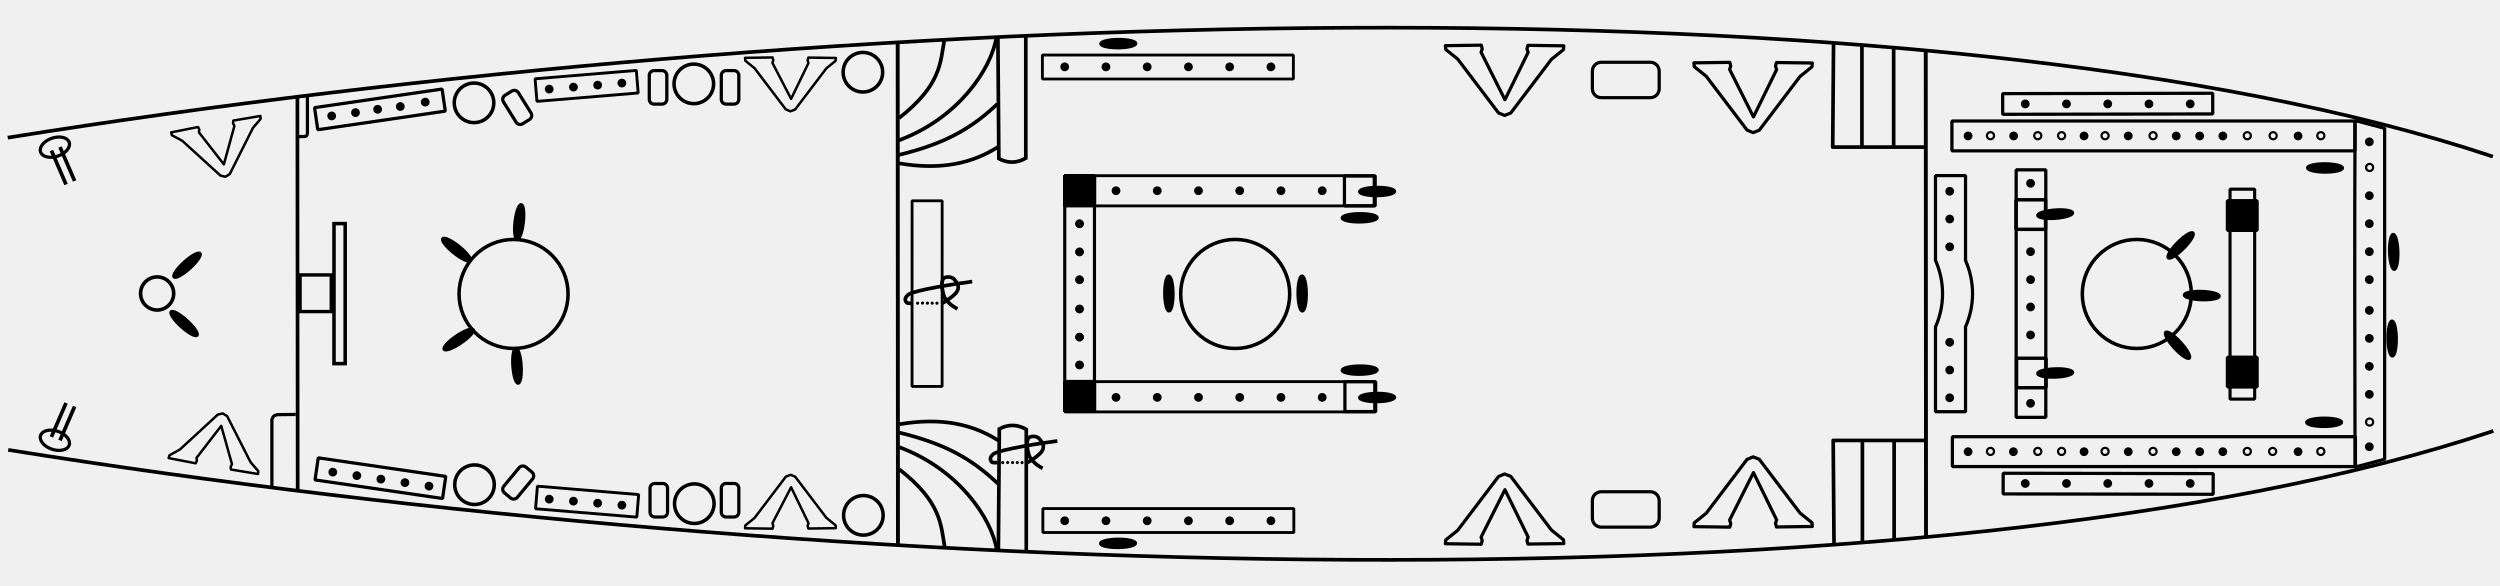
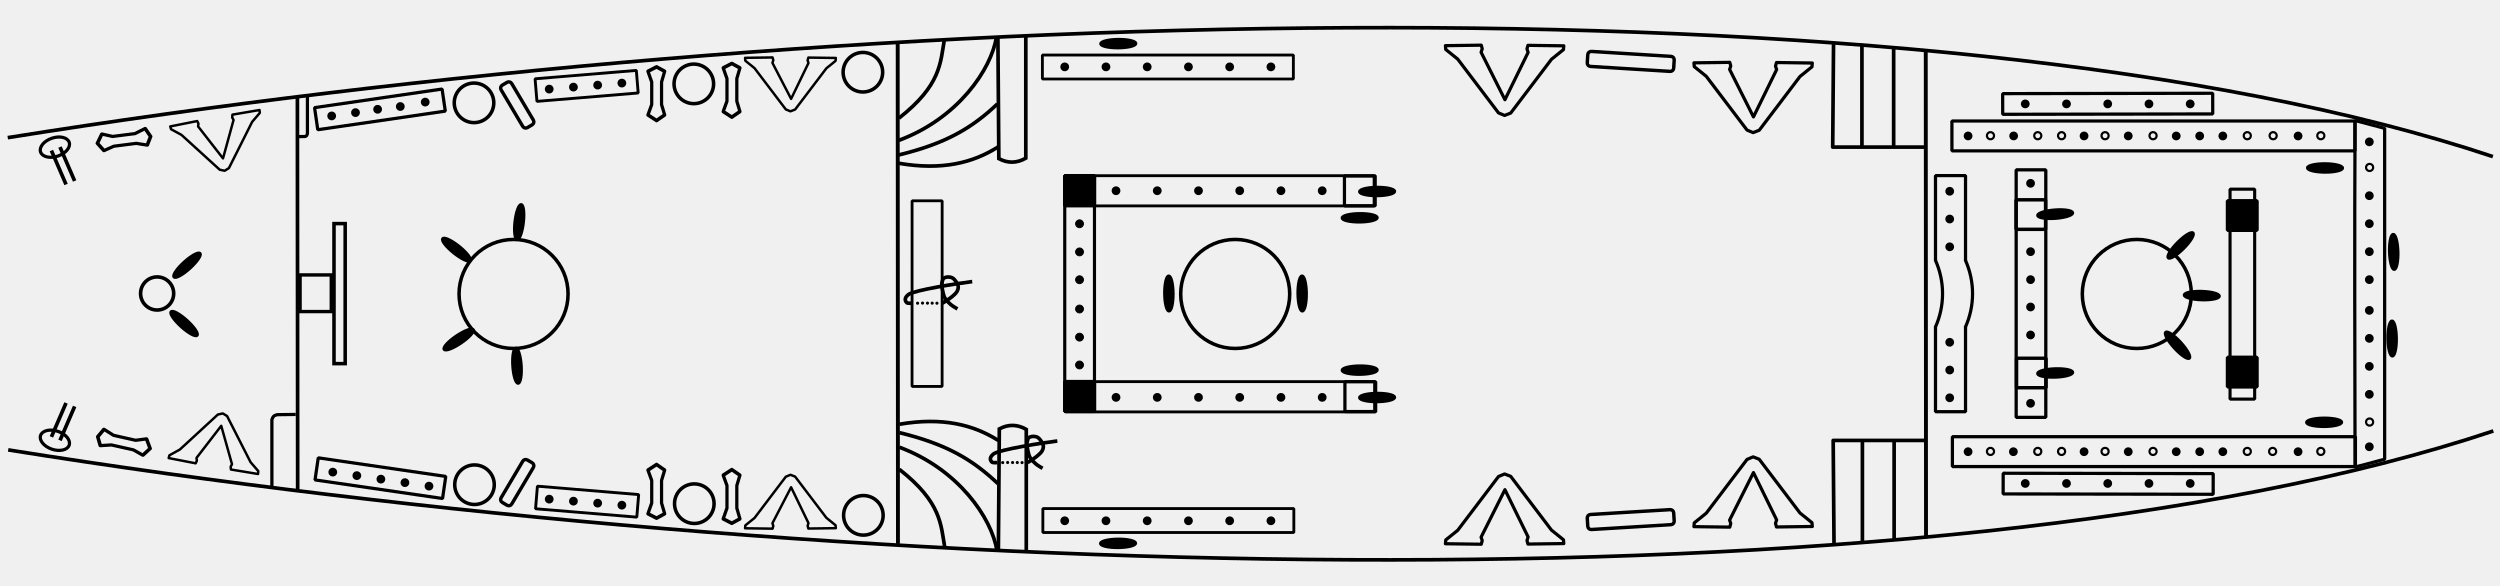
<svg xmlns="http://www.w3.org/2000/svg" xmlns:ns2="https://github.com/jolaf/rigging" xmlns:xlink="http://www.w3.org/1999/xlink" viewBox="-2 -7 679 159" version="1.1" id="svg993" width="724.267" height="169.6">
  <defs id="defs4">
    <ellipse cx="3.207" cy="-579.798" rx="1.126" ry="4.735" id="the_ellipse" style="fill:#000000;fill-rule:evenodd;stroke:#000000;stroke-width:0.88;stroke-linecap:round;stroke-linejoin:round" transform="rotate(89.50973)" />
    <circle style="fill:none;fill-rule:evenodd;stroke:#000000;stroke-width:0.962;stroke-miterlimit:0" id="circle4449" cx="160.871" cy="398.091" r="5.371" />
    <rect id="deckMask" width="220.711" height="146.642" x="277.269" y="-0.809" />
    <circle style="fill:#000000;fill-rule:evenodd;stroke:#000000;stroke-width:0.882;stroke-miterlimit:0" id="nagel" cx="567.539" cy="28.152" transform="rotate(-8.297298)" r="0.759" />
    <circle r="0.974" cy="44.504" cx="602.827" id="nagel-hole" style="fill:none;fill-rule:evenodd;stroke:#000000;stroke-width:0.601;stroke-miterlimit:0" transform="rotate(-8.297298)" />
    <rect rx="2.4" y="138.702" x="650.73" height="9.613" width="18.143" id="rect_big" style="fill:#ffffff;fill-opacity:0.001;fill-rule:evenodd;stroke:#000000;stroke-width:0.88;stroke-linecap:round;stroke-linejoin:round" />
    <rect rx="1.3" y="135.08" x="624.196" height="9.104" width="4.761" id="rect_small" style="fill:#ffffff;fill-opacity:0.001;fill-rule:evenodd;stroke:#000000;stroke-width:0.88;stroke-miterlimit:0.3" />
    <path style="fill:#ffffff;fill-opacity:0.001;fill-rule:evenodd;stroke:#000000;stroke-width:0.88;stroke-linecap:round;stroke-linejoin:round" d="m 654.548,145.163 -11.071,-14.598 -3.259,-2.634 -0.089,-1.027 9.732,-0.134 0.268,0.982 -0.312,0.938 6.476,12.89 6.297,-12.845 -0.312,-0.938 0.268,-0.982 9.732,0.134 -0.089,1.027 -3.259,2.634 -11.071,14.598 -1.655,0.647 z" id="the_V_big" />
    <path id="the_V_small" d="m 658.953,141.072 -8.49,-11.195 -2.499,-2.02 -0.069,-0.787 7.463,-0.103 0.205,0.753 -0.24,0.719 5.073,9.774 4.723,-9.74 -0.24,-0.719 0.205,-0.753 7.463,0.103 -0.069,0.787 -2.499,2.02 -8.49,11.195 -1.269,0.496 z" style="fill:#ffffff;fill-opacity:0.001;fill-rule:evenodd;stroke:#000000;stroke-width:0.675;stroke-linecap:round;stroke-linejoin:round" />
    <g transform="matrix(-1,0,0,1,657.0613,84.96837)" id="strange_on_hut">
      <ellipse style="fill:#ffffff;fill-opacity:0.001;fill-rule:evenodd;stroke:#000000;stroke-width:0.88;stroke-miterlimit:0.3" id="path4323" cx="-74.057" cy="420.366" rx="4.104" ry="2.557" transform="rotate(-18.74917,-1131.871,-71.94031)" />
      <path transform="translate(-36.93956,-367.6302)" id="path4328" d="m 61.959,411.73 3.977,9.218" style="stroke:#000000;stroke-width:1px" />
      <path transform="translate(-36.93956,-367.6302)" style="stroke:#000000;stroke-width:1px" d="m 59.623,412.677 3.977,9.218" id="path4325" />
    </g>
    <g transform="translate(380.0305,-105.3119)" id="the_knot">
      <circle style="fill:#000000;fill-rule:evenodd;stroke:#000000;stroke-width:0;stroke-miterlimit:0" id="path4253" cx="283.884" cy="461.044" r="0.426" />
      <circle r="0.426" cy="461.013" cx="285.226" id="circle4255" style="fill:#000000;fill-rule:evenodd;stroke:#000000;stroke-width:0;stroke-miterlimit:0" />
      <circle style="fill:#000000;fill-rule:evenodd;stroke:#000000;stroke-width:0;stroke-miterlimit:0" id="circle4257" cx="286.568" cy="461.028" r="0.426" />
      <circle r="0.426" cy="461.028" cx="287.846" id="circle4259" style="fill:#000000;fill-rule:evenodd;stroke:#000000;stroke-width:0;stroke-miterlimit:0" />
      <circle style="fill:#000000;fill-rule:evenodd;stroke:#000000;stroke-width:0;stroke-miterlimit:0" id="circle4261" cx="289.14" cy="461.044" r="0.426" />
      <path style="fill:none;fill-rule:evenodd;stroke:#000000;stroke-width:1px" d="m 298.721,455.173 c -3.993,0.489 -15.46,2.284 -17.267,3.472 -0.874,0.684 -1.281,1.456 -0.505,2.273 0.295,0.218 1.515,0.126 1.515,0.126" id="path4249" />
      <path id="path4251" d="m 290.64,461.044 c 0,0 1.792,-1.092 2.589,-1.768 0.499,-0.424 1.088,-0.913 1.357,-1.421 0.27,-0.508 0.393,-0.888 0.316,-1.452 -0.077,-0.564 -0.8,-1.72 -1.438,-2.147 -0.638,-0.427 -1.581,-0.414 -2.192,-0.158 -0.612,0.256 -0.566,0.713 -0.758,1.357 -0.191,0.644 0.115,1.993 0.284,2.715 0.169,0.722 0.251,1.043 0.6,1.61 0.349,0.567 0.988,1.204 1.547,1.673 0.559,0.469 1.768,1.136 1.768,1.136" style="fill:none;fill-rule:evenodd;stroke:#000000;stroke-width:1px" />
    </g>
    <symbol id="mastMask">
      <path d="m 425.113,59.525 c 26.5,26.5 26.5,26.5 26.5,26.5 z" id="path89" />
      <path d="m 451.613,59.525 c -26.5,26.5 -26.5,26.5 -26.5,26.5 z" id="path91" />
    </symbol>
+     <g id="duck" transform="matrix(0.8823634,0,0,1.004638,-152.5943,-25.94742)" style="stroke:#000000;stroke-width:0.996;stroke-linecap:butt;stroke-linejoin:round;stroke-miterlimit:1.4;stroke-dasharray:none;stroke-opacity:1;paint-order:markers fill stroke">
+       <g id="g4797" style="stroke:#000000;stroke-width:0.996;stroke-linecap:butt;stroke-linejoin:round;stroke-miterlimit:1.4;stroke-dasharray:none;stroke-opacity:1;paint-order:markers fill stroke">
+         <path id="path4793" d="m 215.31,40.277 -0.959,-2.798 v -6.102 l 0.959,-2.893 -2.499,-1.196 -2.652,1.196 1.162,2.893 v 6.102 l -1.161,2.798 2.652,1.514 z" style="fill:none;fill-rule:evenodd;stroke:#000000;stroke-width:0.996;stroke-linecap:butt;stroke-linejoin:round;stroke-miterlimit:1.4;stroke-dasharray:none;stroke-opacity:1;paint-order:markers fill stroke" />
+       </g>
+     </g>
+     <rect style="opacity:1;fill:none;fill-opacity:1;fill-rule:evenodd;stroke:#000000;stroke-width:0.938;stroke-linecap:butt;stroke-linejoin:round;stroke-miterlimit:1.4;stroke-dasharray:none;stroke-opacity:1;paint-order:markers fill stroke" id="duck-rect" width="3.349" height="13.396" x="396.501" y="72.319" ry="0.924" />
+     <rect style="opacity:1;fill:none;fill-opacity:1;fill-rule:evenodd;stroke:#000000;stroke-width:0.938;stroke-linecap:butt;stroke-linejoin:round;stroke-miterlimit:1.4;stroke-dasharray:none;stroke-opacity:1;paint-order:markers fill stroke" id="duck-rect-big" width="23.517" height="4.083" x="529.238" y="-2.573" transform="scale(1,-1)" ry="0.924" />
  </defs>
  <g id="layer1">
    <path id="path4304" d="m 78.845,125.846 -0.072,-106.605" style="fill:none;fill-rule:evenodd;stroke:#000000;stroke-width:1px" />
    <path style="fill:none;fill-rule:evenodd;stroke:#000000;stroke-width:1.056px" d="M 241.884,140.713 241.814,4.288" id="path4288" />
    <path style="fill:none;fill-rule:evenodd;stroke:#000000;stroke-width:0.88;stroke-miterlimit:0" d="m 645.67,27.857 -8.036,-2.125 c -0.162,31.116 -0.062,65.644 0,94.118 l 8.036,-2.125 c 0,-29.956 0,-59.912 0,-89.868 z" id="path4294" />
    <path style="fill:none;fill-rule:evenodd;stroke:#000000;stroke-width:0.88" d="m 81.496,18.931 v 10.38 c -0.175,0.713 -0.438,0.672 -0.685,0.766 l -2.226,0.035" id="path4306" />
    <ellipse style="fill:none;stroke:#000000;stroke-width:0.98;stroke-miterlimit:0.3" id="path4314" cx="40.678" cy="72.707" rx="4.495" ry="4.495" />
    <rect style="fill:none;fill-rule:evenodd;stroke:#000000;stroke-width:0.921" id="rect4317" width="8.482" height="9.949" x="79.496" y="67.672" />
    <rect style="fill:none;fill-rule:evenodd;stroke:#000000;stroke-width:0.961" id="rect4322" width="3.041" height="38.031" x="88.712" y="53.73" />
    <g id="g4332" transform="translate(-36.91926,-367.6302)">
      <path style="fill:none;fill-rule:evenodd;stroke:#000000;stroke-width:0.767;stroke-miterlimit:0" d="m 290.809,415.168 h -8.168 c -0.004,16.806 -0.007,33.613 -0.011,50.419 h 8.168 c 0.004,-16.806 0.007,-33.613 0.011,-50.419 z" id="path4247" />
    </g>
    <path id="path4336" d="m 295.259,104.764 h -8.075 c 0,-21.34 0,-42.68 0,-64.019 h 8.075 c 0,21.34 0,42.68 0,64.019 z" style="fill:none;fill-rule:evenodd;stroke:#000000;stroke-width:0.86;stroke-miterlimit:0" />
    <g id="g4318" transform="translate(-19.5195,-367.6302)">
      <g id="g4299">
        <path style="fill:none;fill-rule:evenodd;stroke:#000000;stroke-width:0.882;stroke-miterlimit:0" d="m 543.2,431.437 v -23.112 h 8.158 v 23.15" id="path4201" />
        <path id="path4211" d="m 551.285,431.226 c 1.304,2.875 1.979,5.997 1.979,9.164 0,3.167 -0.675,6.288 -1.979,9.164" style="fill:none;fill-rule:evenodd;stroke:#000000;stroke-width:0.88;stroke-linejoin:round;stroke-miterlimit:0" />
      </g>
      <g transform="matrix(1,0,0,-1,-1.332961e-5,880.7794)" id="g4305">
        <path id="path4308" d="m 543.2,431.437 v -23.112 h 8.158 v 23.15" style="fill:none;fill-rule:evenodd;stroke:#000000;stroke-width:0.882;stroke-miterlimit:0" />
        <path id="path4312" d="m 543.138,431.226 c 1.304,2.875 1.979,5.997 1.979,9.164 0,3.167 -0.675,6.288 -1.979,9.164" style="fill:none;fill-rule:evenodd;stroke:#000000;stroke-width:0.88;stroke-linejoin:round;stroke-miterlimit:0" />
      </g>
    </g>
    <rect style="fill:none;fill-rule:evenodd;stroke:#000000;stroke-width:0.888;stroke-miterlimit:0" id="rect4326" width="8.047" height="67.236" x="545.591" y="39.122" />
    <circle style="fill:none;fill-rule:evenodd;stroke:#000000;stroke-width:0.962;stroke-miterlimit:0" id="path4330" cx="578.359" cy="72.838" r="14.805" />
    <rect style="fill:none;fill-rule:evenodd;stroke:#000000;stroke-width:0.845;stroke-miterlimit:0" id="rect4333" width="6.687" height="57.015" x="603.681" y="44.379" />
    <path id="path4412" d="m 71.845,125.611 v -18.614 c 0.389,-1.278 0.973,-1.205 1.523,-1.374 l 4.95,-0.062" style="fill:none;fill-rule:evenodd;stroke:#000000;stroke-width:0.88" />
    <circle r="14.805" cy="72.838" cx="333.481" id="circle327" style="fill:none;fill-rule:evenodd;stroke:#000000;stroke-width:0.962;stroke-miterlimit:0" />
    <circle style="fill:none;fill-rule:evenodd;stroke:#000000;stroke-width:0.962;stroke-miterlimit:0" id="circle329" cx="137.481" cy="72.838" r="14.805" />
    <g id="g4449">
      <g style="fill:none;stroke:#000000" transform="translate(-36.91926,-367.6302)" id="portDrawing">
        <path id="path4399" d="M 37.019,398.018 C 260,362.362 560,352.362 711.979,403.161" style="fill-rule:evenodd;stroke-width:1px" />
        <path id="path4286" d="m 305.95,370.636 0.253,33.082 c 2.441,1.306 4.882,1.261 7.324,-0.126 V 370.257" style="fill-rule:evenodd;stroke-width:1px" />
        <path id="path4296" d="m 279.055,392.733 c 11.483,-8.995 11.262,-15.064 12.374,-21.466" style="fill-rule:evenodd;stroke-width:1px" />
        <path id="path4298" d="m 279.055,398.746 c 16.006,-5.945 25.097,-19.221 26.517,-28.111" style="fill-rule:evenodd;stroke-width:1px" />
        <path id="path4300" d="m 279.055,402.708 c 12.562,-3.067 19.688,-7.145 26.769,-13.858" style="fill-rule:evenodd;stroke-width:1px" />
        <path id="path4302" d="m 279.055,404.981 c 11.722,2.006 20.149,-0.133 26.895,-4.419" style="fill-rule:evenodd;stroke-width:1px" />
        <rect y="393.496" x="565.06" height="8.108" width="109.463" id="rect4158" style="fill-rule:evenodd;stroke-width:0.88;stroke-miterlimit:0" />
        <rect transform="matrix(0.9999985,-0.00173311,0.00207909,0.9999978,0,0)" y="387.063" x="578.039" height="5.615" width="57.042" id="rect4272" style="fill-rule:evenodd;stroke-width:0.88;stroke-linecap:round;stroke-miterlimit:0" />
        <rect style="fill-rule:evenodd;stroke-width:0.777;stroke-miterlimit:0" id="rect4231" width="84.366" height="8.21" x="324.103" y="408.345" />
        <rect y="375.577" x="318.031" height="6.51" width="68.166" id="rect4238" style="fill-rule:evenodd;stroke-width:0.777;stroke-miterlimit:0" />
        <rect transform="rotate(-4.735125)" y="395.605" x="148.093" height="6.154" width="27.593" id="rect4267" style="fill-rule:evenodd;stroke-width:0.787;stroke-miterlimit:0" />
        <rect transform="rotate(-8.297298)" style="fill-rule:evenodd;stroke-width:0.88;stroke-miterlimit:0" id="rect4281" width="35" height="6.061" x="62.831" y="403.152" />
        <rect y="414.902" x="582.484" height="8.012" width="8.012" id="rect4212" style="fill-rule:evenodd;stroke-width:0.937;stroke-miterlimit:0" class="filled" />
        <rect style="fill-rule:evenodd;stroke-width:0.88;stroke-miterlimit:0" id="rect4227" width="8.109" height="8.109" x="400.07" y="408.425" class="filled" />
        <g id="g4442" transform="translate(36.3188,367.621)">
          <path id="path4436" d="m 496.591,4.622 -0.227,28.342 h 24.941" style="fill-rule:evenodd;stroke-width:1px;stroke-linejoin:round" />
          <path id="path4438" d="M 512.916,32.737 V 5.982" style="fill-rule:evenodd;stroke-width:1px" />
          <path id="path4440" d="M 504.3,32.737 V 5.075" style="fill-rule:evenodd;stroke-width:1px" />
        </g>
        <use x="0" y="0" xlink:href="#circle4449" id="use11166" transform="translate(2.791898,-9.527781)" width="100%" height="100%" />
        <use x="0" y="0" xlink:href="#circle4449" id="use11168" transform="translate(108.4099,-17.84678)" width="100%" height="100%" />
        <use x="0" y="0" xlink:href="#use11168" id="use11170" transform="translate(-45.92,3.166)" width="100%" height="100%" />
      </g>
    </g>
    <use height="100%" width="100%" y="0" x="0" id="use405" transform="matrix(1,0,0,-1,0.1294417,145.5797)" xlink:href="#portDrawing" />
    <path id="path4434" d="M 521.106,139.171 521.036,6.747" style="fill:none;fill-rule:evenodd;stroke:#000000;stroke-width:1.056px" />
  </g>
  <g id="layer2" style="display:none">
    <g id="deckMasks" class="modeDependent which" style="fill:#ffffff">
      <use id="use758" xlink:href="#deckMask" class="deckMask" ns2:deck="fore" transform="matrix(0.8053231,0,0,1,274.6892,0)" x="0" y="0" width="100%" height="100%" />
      <use id="use760" xlink:href="#deckMask" class="deckMask" ns2:deck="main" x="0" y="0" width="100%" height="100%" />
      <use id="use668" xlink:href="#deckMask" class="deckMask" ns2:deck="stern" transform="matrix(1.2558,0,0,1,-348.0425,0)" x="0" y="0" width="100%" height="100%" />
    </g>
  </g>
  <g id="layer3" style="display:none">
    <g id="mastMasks" class="modeDependent where" style="stroke:#ff0000">
      <use id="use89" xlink:href="#mastMask" class="mastMask" ns2:mast="fore" transform="translate(140)" x="0" y="0" width="100%" height="100%" />
      <use id="use336" xlink:href="#mastMask" class="mastMask" ns2:mast="main" transform="translate(-104.8899)" x="0" y="0" width="100%" height="100%" />
      <use id="use338" xlink:href="#mastMask" class="mastMask" ns2:mast="mizzen" transform="translate(-300.9661)" x="0" y="0" width="100%" height="100%" />
    </g>
  </g>
  <g id="layer4">
    <g id="points" transform="translate(0.02029647,-7.1415848e-6)">
      <g ns2:deck="fore" ns2:side="port" ns2:rail="frontRail" id="g4296" ns2:isAcross="true">
        <use x="0" y="0" xlink:href="#nagel" id="use4878" transform="translate(75.82837,122.9953)" width="100%" height="100%" />
        <use x="0" y="0" xlink:href="#nagel" id="use4880" transform="translate(75.82837,115.3959)" width="100%" height="100%" />
        <use x="0" y="0" xlink:href="#nagel" id="use4882" transform="translate(75.82837,107.7956)" width="100%" height="100%" />
        <use x="0" y="0" xlink:href="#nagel" id="use4886" transform="translate(75.82833,100.1953)" width="100%" height="100%" />
        <use x="0" y="0" xlink:href="#nagel-hole" id="use4884" transform="translate(38.62439,81.43331)" width="100%" height="100%" />
        <use x="0" y="0" xlink:href="#nagel" id="use4888" transform="translate(75.82833,85.57025)" width="100%" height="100%" />
      </g>
      <g ns2:deck="fore" ns2:side="starboard" ns2:rail="frontRail" id="g4312" transform="translate(3.1976551e-4,38.75001)" ns2:isAcross="true">
        <use x="0" y="0" xlink:href="#nagel" id="use4892" transform="translate(75.82824,92.59564)" width="100%" height="100%" />
        <use x="0" y="0" xlink:href="#nagel" id="use4894" transform="translate(75.82824,100.196)" width="100%" height="100%" />
        <use x="0" y="0" xlink:href="#nagel" id="use4896" transform="translate(75.82824,107.7953)" width="100%" height="100%" />
        <use x="0" y="0" xlink:href="#nagel" id="use4898" transform="translate(75.82824,115.3957)" width="100%" height="100%" />
        <use x="0" y="0" xlink:href="#nagel-hole" id="use4900" transform="translate(38.62456,111.8332)" width="100%" height="100%" />
        <use x="0" y="0" xlink:href="#nagel" id="use4902" transform="translate(75.82824,129.6325)" width="100%" height="100%" />
      </g>
      <g ns2:deck="fore" ns2:side="port" ns2:rail="behindFront" id="g1143" transform="rotate(-37.87483,414.6193,-760.7397)">
        <use x="0" y="0" xlink:href="#the_ellipse" id="use4877" transform="rotate(-53.25751,370.2347,499.1953)" width="100%" height="100%" />
      </g>
      <g ns2:deck="fore" ns2:side="starboard" ns2:rail="behindFront" id="g1167" transform="translate(554.9175,48.18062)">
        <use x="0" y="0" xlink:href="#the_ellipse" id="use4881" transform="rotate(-90.10388,355.5147,260.5783)" width="100%" height="100%" />
      </g>
      <g ns2:deck="fore" ns2:side="port" ns2:rail="backRail" id="g4384" ns2:isAcross="true" transform="translate(17.20024)">
        <use x="0" y="0" xlink:href="#nagel" id="use4905" transform="translate(-55.34016,114.0788)" width="100%" height="100%" />
        <use x="0" y="0" xlink:href="#nagel" id="use4907" transform="translate(-55.34016,106.5357)" width="100%" height="100%" />
        <use x="0" y="0" xlink:href="#nagel" id="use4909" transform="translate(-55.34016,98.99535)" width="100%" height="100%" />
      </g>
      <g ns2:deck="fore" ns2:side="starboard" ns2:rail="backRail" id="g4349" transform="translate(17.20025,41.0122)" ns2:isAcross="true">
        <use x="0" y="0" xlink:href="#nagel" id="use4912" transform="translate(-55.34016,98.99596)" width="100%" height="100%" />
        <use x="0" y="0" xlink:href="#nagel" id="use4914" transform="translate(-55.34016,106.5353)" width="100%" height="100%" />
        <use x="0" y="0" xlink:href="#nagel" id="use4916" transform="translate(-55.34016,114.0756)" width="100%" height="100%" />
      </g>
      <g ns2:deck="fore" ns2:side="port" ns2:rail="sideRail" id="g4304" transform="translate(1.400599,0.1400599)">
        <use x="0" y="0" xlink:href="#nagel-hole" id="use4812" transform="translate(23.97105,72.67305)" width="100%" height="100%" />
        <use x="0" y="0" xlink:href="#nagel" id="use4814" transform="translate(55.07563,83.83544)" width="100%" height="100%" />
        <use x="0" y="0" xlink:href="#nagel-hole" id="use4816" transform="translate(4.002294,72.67305)" width="100%" height="100%" />
        <use x="0" y="0" xlink:href="#nagel-hole" id="use4818" transform="translate(11.02789,72.67305)" width="100%" height="100%" />
        <use x="0" y="0" xlink:href="#nagel" id="use4820" transform="translate(34.63818,83.83544)" width="100%" height="100%" />
        <use x="0" y="0" xlink:href="#nagel" id="use4822" transform="translate(28.35694,83.83544)" width="100%" height="100%" />
        <use x="0" y="0" xlink:href="#nagel" id="use4824" transform="translate(21.98193,83.83544)" width="100%" height="100%" />
        <use x="0" y="0" xlink:href="#nagel-hole" id="use4826" transform="translate(-21.59146,72.67305)" width="100%" height="100%" />
        <use x="0" y="0" xlink:href="#nagel" id="use4828" transform="translate(8.950678,83.82606)" width="100%" height="100%" />
        <use x="0" y="0" xlink:href="#nagel-hole" id="use4830" transform="translate(-34.62271,72.67306)" width="100%" height="100%" />
        <use x="0" y="0" xlink:href="#nagel" id="use4832" transform="translate(-3.049312,83.8261)" width="100%" height="100%" />
        <use x="0" y="0" xlink:href="#nagel-hole" id="use4834" transform="translate(-46.43521,72.67306)" width="100%" height="100%" />
        <use x="0" y="0" xlink:href="#nagel-hole" id="use4836" transform="translate(-52.90396,72.67306)" width="100%" height="100%" />
        <use x="0" y="0" xlink:href="#nagel-hole" id="use4838" transform="translate(-65.74769,72.67306)" width="100%" height="100%" />
        <use x="0" y="0" xlink:href="#nagel" id="use4840" transform="translate(-22.17432,83.82618)" width="100%" height="100%" />
        <use x="0" y="0" xlink:href="#nagel" id="use4842" transform="translate(-34.54933,83.82618)" width="100%" height="100%" />
      </g>
      <g ns2:deck="fore" ns2:side="starboard" ns2:rail="sideRail" id="g4294" transform="translate(3.4263092e-4,85.75002)">
        <use x="0" y="0" xlink:href="#nagel-hole" id="use4798" transform="translate(25.37137,72.81337)" width="100%" height="100%" />
        <use x="0" y="0" xlink:href="#nagel" id="use4800" transform="translate(56.47593,83.97593)" width="100%" height="100%" />
        <use x="0" y="0" xlink:href="#nagel-hole" id="use4802" transform="translate(12.28843,72.81338)" width="100%" height="100%" />
        <use x="0" y="0" xlink:href="#nagel-hole" id="use4806" transform="translate(5.402808,72.81338)" width="100%" height="100%" />
        <use x="0" y="0" xlink:href="#nagel" id="use4804" transform="translate(36.03846,83.97593)" width="100%" height="100%" />
        <use x="0" y="0" xlink:href="#nagel" id="use4808" transform="translate(29.75751,83.97588)" width="100%" height="100%" />
        <use x="0" y="0" xlink:href="#nagel" id="use4810" transform="translate(23.38251,83.97588)" width="100%" height="100%" />
        <use x="0" y="0" xlink:href="#nagel-hole" id="use4813" transform="translate(-20.19094,72.81338)" width="100%" height="100%" />
        <use x="0" y="0" xlink:href="#nagel" id="use4815" transform="translate(10.35126,83.97588)" width="100%" height="100%" />
        <use x="0" y="0" xlink:href="#nagel-hole" id="use4817" transform="translate(-33.22219,72.81338)" width="100%" height="100%" />
        <use x="0" y="0" xlink:href="#nagel" id="use4819" transform="translate(-1.648732,83.97588)" width="100%" height="100%" />
        <use x="0" y="0" xlink:href="#nagel-hole" id="use4821" transform="translate(-45.03469,72.81338)" width="100%" height="100%" />
        <use x="0" y="0" xlink:href="#nagel-hole" id="use4823" transform="translate(-51.50344,72.81338)" width="100%" height="100%" />
        <use x="0" y="0" xlink:href="#nagel" id="use4825" transform="translate(-20.84874,83.97588)" width="100%" height="100%" />
        <use x="0" y="0" xlink:href="#nagel-hole" id="use4827" transform="translate(-64.34718,72.81338)" width="100%" height="100%" />
        <use x="0" y="0" xlink:href="#nagel" id="use4829" transform="translate(-33.14876,83.97588)" width="100%" height="100%" />
      </g>
      <g transform="translate(-36.93956,-367.6305)" id="g5102" ns2:deck="fore" ns2:side="port" ns2:rail="shroudsRail">
        <use x="0" y="0" xlink:href="#nagel" id="use4845" transform="translate(19.31865,442.8958)" width="100%" height="100%" />
        <use x="0" y="0" xlink:href="#nagel" id="use4847" transform="translate(30.51896,442.8958)" width="100%" height="100%" />
        <use x="0" y="0" xlink:href="#nagel" id="use4849" transform="translate(41.71926,442.8958)" width="100%" height="100%" />
        <use x="0" y="0" xlink:href="#nagel" id="use4851" transform="translate(52.91861,442.8958)" width="100%" height="100%" />
        <use x="0" y="0" xlink:href="#nagel" id="use4853" transform="translate(64.11891,442.8958)" width="100%" height="100%" />
      </g>
      <g ns2:side="starboard" ns2:rail="shroudsRail" ns2:deck="fore" id="g4282" transform="translate(-36.93921,-264.5465)">
        <use x="0" y="0" xlink:href="#nagel" id="use4833" transform="translate(64.11983,442.8955)" width="100%" height="100%" />
        <use x="0" y="0" xlink:href="#nagel" id="use4835" transform="translate(52.91953,442.8955)" width="100%" height="100%" />
        <use x="0" y="0" xlink:href="#nagel" id="use4837" transform="translate(41.71923,442.8955)" width="100%" height="100%" />
        <use x="0" y="0" xlink:href="#nagel" id="use4839" transform="translate(30.51893,442.8955)" width="100%" height="100%" />
        <use x="0" y="0" xlink:href="#nagel" id="use4841" transform="translate(19.31956,442.8955)" width="100%" height="100%" />
      </g>
      <g id="g826" ns2:rail="onDeckFront" ns2:side="port" ns2:deck="fore" transform="rotate(-36.82482,379.7464,-782.5395)">
        <use x="0" y="0" xlink:href="#the_ellipse" id="use4869" transform="rotate(37.61055,295.1683,-711.5751)" width="100%" height="100%" />
      </g>
      <g transform="translate(544,80.45711)" ns2:deck="fore" ns2:side="starboard" ns2:rail="onDeckFront" id="g830">
        <use x="0" y="0" xlink:href="#the_ellipse" id="use4872" transform="rotate(0.2410182,-6560.32,-117563.42)" width="100%" height="100%" />
      </g>
      <g ns2:deck="fore" ns2:side="port" ns2:rail="frontFists" id="g1149">
        <rect style="fill:#000000;fill-rule:evenodd;stroke:#000000;stroke-width:0.937;stroke-miterlimit:0" id="rect4199" width="8.012" height="8.012" x="602.97" y="47.53" />
      </g>
      <g ns2:deck="fore" ns2:side="starboard" ns2:rail="frontFists" id="g1170" transform="translate(0,4.781184)">
        <rect y="85.275" x="602.97" height="8.012" width="8.012" id="rect4327" style="fill:#000000;fill-rule:evenodd;stroke:#000000;stroke-width:0.937;stroke-miterlimit:0" />
      </g>
      <g ns2:deck="fore" ns2:side="port" ns2:rail="backPillars" id="g1152" transform="rotate(-40.3728,556.1667,51.16615)">
        <use x="0" y="0" xlink:href="#the_ellipse" id="use4852" transform="rotate(-143.4218,576.7309,28.61204)" width="100%" height="100%" />
      </g>
      <g ns2:deck="fore" ns2:side="starboard" ns2:rail="backPillars" id="g1179" transform="rotate(-39.45442,556.1674,94.29907)">
        <use x="0" y="0" xlink:href="#the_ellipse" id="use4857" transform="rotate(37.99271,428.4772,11.94186)" width="100%" height="100%" />
      </g>
      <g ns2:deck="fore" ns2:side="port" ns2:rail="behindMastRail" id="g4334" ns2:isAcross="true">
        <use x="0" y="0" xlink:href="#nagel" id="use4920" transform="translate(-16.18084,122.9954)" width="100%" height="100%" />
        <use x="0" y="0" xlink:href="#nagel" id="use4922" transform="translate(-16.18084,115.396)" width="100%" height="100%" />
        <use x="0" y="0" xlink:href="#nagel" id="use4924" transform="translate(-16.18084,96.8344)" width="100%" height="100%" />
      </g>
      <g ns2:deck="fore" ns2:side="starboard" ns2:rail="behindMastRail" id="g4339" transform="matrix(1,0,0,-1,3.4200031e-4,145.33)" ns2:isAcross="true">
        <use x="0" y="0" xlink:href="#nagel" id="use4927" transform="translate(-16.18084,122.9955)" width="100%" height="100%" />
        <use x="0" y="0" xlink:href="#nagel" id="use4929" transform="translate(-16.18084,115.3962)" width="100%" height="100%" />
        <use x="0" y="0" xlink:href="#nagel" id="use4931" transform="translate(-16.18084,96.83458)" width="100%" height="100%" />
      </g>
      <g ns2:deck="fore" ns2:rail="atMastFront" ns2:side="center" id="g1173" transform="rotate(-32.90732,595.9848,73.28352)">
        <use x="0" y="0" xlink:href="#the_ellipse" id="use4860" transform="rotate(35.2787,469.901,61.20751)" width="100%" height="100%" />
      </g>
      <g ns2:deck="fore" ns2:side="port" ns2:rail="atMastSide" id="g1146" transform="rotate(-32.86643,586.852,60.65819)">
        <use x="0" y="0" xlink:href="#the_ellipse" id="use4863" transform="rotate(-11.81596,891.4218,-20.48324)" width="100%" height="100%" />
      </g>
      <g ns2:deck="fore" ns2:side="starboard" ns2:rail="atMastSide" id="g1176" transform="rotate(-42.01908,592.0055,85.76763)">
        <use x="0" y="0" xlink:href="#the_ellipse" id="use4866" transform="rotate(-89.96514,627.8904,36.70499)" width="100%" height="100%" />
      </g>
      <g ns2:deck="main" ns2:side="port" ns2:rail="bulwark" id="g4357">
        <use x="0" y="0" xlink:href="#the_V_big" id="use4844" transform="translate(-182.0744,-116.8344)" width="100%" height="100%" />
-         <use x="0" y="0" xlink:href="#rect_big" id="use4809" transform="translate(-220.259,-128.7919)" width="100%" height="100%" />
        <use x="0" y="0" xlink:href="#the_V_big" id="use4855" transform="translate(-249.5741,-121.5022)" width="100%" height="100%" />
+         <use x="0" y="0" xlink:href="#duck-rect-big" id="use4944" transform="rotate(3.559366,343.7714,-1605.87)" width="100%" height="100%" />
      </g>
      <g ns2:deck="main" ns2:side="starboard" ns2:rail="bulwark" id="g4367" transform="matrix(1,0,0,-1,1.0610231e-4,146.0804)">
-         <use x="0" y="0" xlink:href="#the_V_big" id="use4862" transform="translate(-182.0745,-116.8595)" width="100%" height="100%" />
-         <use x="0" y="0" xlink:href="#rect_big" id="use4850" transform="translate(-220.259,-128.7921)" width="100%" height="100%" />
+         <use x="0" y="0" xlink:href="#the_V_big" id="use4862" transform="translate(-182.0745,-116.8595)" width="100%" height="100%" style="stroke:#000000;stroke-opacity:1;stroke-width:0.937;stroke-miterlimit:4;stroke-dasharray:none" />
        <use x="0" y="0" xlink:href="#the_V_big" id="use4865" transform="translate(-249.5741,-121.5022)" width="100%" height="100%" />
+         <use x="0" y="0" xlink:href="#duck-rect-big" id="use4941" transform="rotate(3.482604,302.921,-1640.273)" width="100%" height="100%" />
      </g>
      <g ns2:deck="main" ns2:side="port" ns2:rail="sideRail" id="g4358">
        <use x="0" y="0" xlink:href="#nagel" id="use1167" transform="translate(-278.5013,65.20606)" width="100%" height="100%" />
        <use x="0" y="0" xlink:href="#use1167" id="use1169" transform="translate(11.20031)" width="100%" height="100%" />
        <use x="0" y="0" xlink:href="#use1169" id="use1171" width="100%" height="100%" transform="translate(11.20031)" />
        <use x="0" y="0" xlink:href="#use1171" id="use1173" width="100%" height="100%" transform="translate(11.19937)" />
        <use x="0" y="0" xlink:href="#use1173" id="use1175" width="100%" height="100%" transform="translate(11.20031)" />
        <use x="0" y="0" xlink:href="#use1175" id="use1177" width="100%" height="100%" transform="translate(11.20031)" />
      </g>
      <g ns2:deck="main" ns2:side="starboard" ns2:rail="sideRail" id="g4383" transform="translate(2.8753596e-4,123.2827)">
        <use x="0" y="0" xlink:href="#nagel" id="use1180" transform="translate(-278.5016,65.20552)" width="100%" height="100%" />
        <use x="0" y="0" xlink:href="#use1180" id="use1182" transform="translate(11.20031)" width="100%" height="100%" />
        <use x="0" y="0" xlink:href="#use1182" id="use1184" width="100%" height="100%" transform="translate(11.20031)" />
        <use x="0" y="0" xlink:href="#use1184" id="use1186" width="100%" height="100%" transform="translate(11.19937)" />
        <use x="0" y="0" xlink:href="#use1186" id="use1188" width="100%" height="100%" transform="translate(11.20031)" />
        <use x="0" y="0" xlink:href="#use1188" id="use1190" width="100%" height="100%" transform="translate(11.20031)" />
      </g>
      <g ns2:deck="main" ns2:side="port" ns2:rail="aboveRail" id="g1155">
        <use x="0" y="0" xlink:href="#the_ellipse" id="use4885" transform="translate(-278.0968,6.603804)" width="100%" height="100%" />
      </g>
      <g ns2:deck="main" ns2:side="starboard" ns2:rail="aboveRail" id="g1191">
        <use x="0" y="0" xlink:href="#the_ellipse" id="use4889" transform="translate(-278.1591,142.3304)" width="100%" height="100%" />
      </g>
      <g ns2:deck="main" ns2:side="port" ns2:rail="frontPillars" id="g1161">
        <use x="0" y="0" xlink:href="#the_ellipse" id="use4893" transform="translate(-207.8016,46.76724)" width="100%" height="100%" />
      </g>
      <g ns2:deck="main" ns2:side="starboard" ns2:rail="frontPillars" id="g1182">
        <use x="0" y="0" xlink:href="#the_ellipse" id="use4904" transform="translate(-207.8016,102.7172)" width="100%" height="100%" />
      </g>
      <g ns2:deck="main" ns2:side="port" ns2:rail="onDeckFront" id="g1164">
        <use x="0" y="0" xlink:href="#the_ellipse" id="use4897" transform="translate(-212.5341,53.91005)" width="100%" height="100%" />
      </g>
      <g ns2:deck="main" ns2:side="starboard" ns2:rail="onDeckFront" id="g1185">
        <use x="0" y="0" xlink:href="#the_ellipse" id="use4901" transform="translate(-212.5341,95.28474)" width="100%" height="100%" />
      </g>
      <g ns2:deck="main" ns2:side="port" ns2:rail="backFists" id="g1158">
        <rect y="408.336" x="324.097" height="8.109" width="8.109" id="rect4213" style="fill:#000000;fill-rule:evenodd;stroke:#000000;stroke-width:0.88;stroke-miterlimit:0" transform="translate(-36.93956,-367.6302)" />
      </g>
      <g ns2:deck="main" ns2:side="starboard" ns2:rail="backFists" id="g1188">
        <rect style="fill:#000000;fill-rule:evenodd;stroke:#000000;stroke-width:0.88;stroke-miterlimit:0" id="rect4423" width="8.109" height="8.109" x="287.157" y="96.606" />
      </g>
      <g ns2:deck="main" ns2:side="port" ns2:rail="behindMastRail" id="g4374" ns2:isAcross="true">
        <circle r="1.067" cy="436.607" cx="328.12" id="circle4234" style="fill:#000000;fill-rule:evenodd;stroke:#000000;stroke-width:0.266;stroke-miterlimit:2.9" transform="translate(-36.93956,-367.6302)" />
        <circle style="fill:#000000;fill-rule:evenodd;stroke:#000000;stroke-width:0.266;stroke-miterlimit:2.9" id="circle4243" cx="328.12" cy="429.047" r="1.067" transform="translate(-36.93956,-367.6302)" />
        <circle r="1.067" cy="421.407" cx="328.12" id="circle4245" style="fill:#000000;fill-rule:evenodd;stroke:#000000;stroke-width:0.266;stroke-miterlimit:2.9" transform="translate(-36.93956,-367.6302)" />
      </g>
      <g ns2:deck="main" ns2:side="starboard" ns2:rail="behindMastRail" id="g4415" transform="translate(0,23.1497)" ns2:isAcross="true">
        <circle transform="translate(-36.93956,-367.6302)" style="fill:#000000;fill-rule:evenodd;stroke:#000000;stroke-width:0.266;stroke-miterlimit:2.9" id="circle4421" cx="328.12" cy="421.407" r="1.067" />
        <circle transform="translate(-36.93956,-367.6302)" r="1.067" cy="429.047" cx="328.12" id="circle4419" style="fill:#000000;fill-rule:evenodd;stroke:#000000;stroke-width:0.266;stroke-miterlimit:2.9" />
        <circle transform="translate(-36.93956,-367.6302)" style="fill:#000000;fill-rule:evenodd;stroke:#000000;stroke-width:0.266;stroke-miterlimit:2.9" id="circle4417" cx="328.12" cy="436.607" r="1.067" />
      </g>
      <g ns2:deck="main" ns2:side="port" ns2:rail="sideMastRail" id="g4366">
        <use x="0" y="0" xlink:href="#nagel" id="use4789" transform="translate(-264.5706,98.84545)" width="100%" height="100%" />
        <use x="0" y="0" xlink:href="#nagel" id="use4791" transform="translate(-253.3703,98.84545)" width="100%" height="100%" />
        <use x="0" y="0" xlink:href="#nagel" id="use4793" transform="translate(-242.1709,98.84545)" width="100%" height="100%" />
        <use x="0" y="0" xlink:href="#nagel" id="use4795" transform="translate(-230.9706,98.84545)" width="100%" height="100%" />
        <use x="0" y="0" xlink:href="#nagel" id="use4799" transform="translate(-219.7703,98.84545)" width="100%" height="100%" />
        <use x="0" y="0" xlink:href="#nagel" id="use4801" transform="translate(-208.5709,98.84545)" width="100%" height="100%" />
      </g>
      <g ns2:deck="main" ns2:side="starboard" ns2:rail="sideMastRail" id="g4397" transform="translate(2.9652077e-4,56.12501)">
        <use x="0" y="0" xlink:href="#nagel" id="use4805" transform="translate(-264.5709,98.84576)" width="100%" height="100%" />
        <use x="0" y="0" xlink:href="#nagel" id="use4870" transform="translate(-253.3705,98.84576)" width="100%" height="100%" />
        <use x="0" y="0" xlink:href="#nagel" id="use4875" transform="translate(-242.1712,98.84576)" width="100%" height="100%" />
        <use x="0" y="0" xlink:href="#nagel" id="use4890" transform="translate(-230.9709,98.84576)" width="100%" height="100%" />
        <use x="0" y="0" xlink:href="#nagel" id="use4895" transform="translate(-219.7705,98.84576)" width="100%" height="100%" />
        <use x="0" y="0" xlink:href="#nagel" id="use4899" transform="translate(-208.5712,98.84576)" width="100%" height="100%" />
      </g>
      <g ns2:deck="main" ns2:rail="atMastFront" ns2:side="center" id="g1194">
        <use x="0" y="0" xlink:href="#the_ellipse" id="use4911" transform="rotate(90,428.4881,-78.59684)" width="100%" height="100%" />
      </g>
      <g ns2:deck="main" ns2:rail="atMastBack" ns2:side="center" id="g1197">
        <use x="0" y="0" xlink:href="#the_ellipse" id="use4908" transform="rotate(90,410.3882,-96.69668)" width="100%" height="100%" />
      </g>
      <g ns2:deck="stern" ns2:rail="atFront" ns2:side="center" id="g4276" transform="translate(-36.62388,-385.82)">
        <use x="0" y="0" xlink:href="#the_knot" id="use4868" transform="translate(-380.0936,105.4382)" width="100%" height="100%" />
      </g>
      <g transform="translate(-13.50777,-342.5271)" id="g808" ns2:side="starboard" ns2:rail="aboveLadder" ns2:deck="stern">
        <use x="0" y="0" xlink:href="#the_knot" id="use4887" transform="translate(-380.0936,105.4382)" width="100%" height="100%" />
      </g>
      <g ns2:deck="stern" ns2:side="port" ns2:rail="bulwark" id="g4431">
        <use x="0" y="0" xlink:href="#the_V_small" id="use4871" transform="translate(-447.5538,-118.3633)" width="100%" height="100%" />
-         <use x="0" y="0" xlink:href="#rect_small" id="use4854" transform="translate(-430.3125,-122.9064)" width="100%" height="100%" />
-         <use x="0" y="0" xlink:href="#rect_small" id="use4856" transform="translate(-449.8715,-122.9064)" width="100%" height="100%" />
-         <use x="0" y="0" xlink:href="#rect_small" id="use4858" transform="rotate(-31.96299,177.4509,933.0744)" width="100%" height="100%" />
+         <use x="0" y="0" xlink:href="#duck" id="use4854" transform="translate(161.5566,8.776484)" width="100%" height="100%" />
+         <use x="0" y="0" xlink:href="#duck" id="use4873" transform="translate(141.1166,9.700325)" width="100%" height="100%" />
+         <use x="0" y="0" xlink:href="#duck-rect" id="use4925" transform="rotate(-30.63951,163.3519,524.2983)" width="100%" height="100%" />
      </g>
      <g ns2:deck="stern" ns2:side="starboard" ns2:rail="bulwark" id="g4439" transform="matrix(1,0,0,-1,7.6282286e-5,145.5905)">
-         <use x="0" y="0" xlink:href="#rect_small" id="use4861" transform="translate(-430.3125,-122.9062)" width="100%" height="100%" />
-         <use x="0" y="0" xlink:href="#rect_small" id="use4864" transform="translate(-449.6719,-122.9064)" width="100%" height="100%" />
-         <use x="0" y="0" xlink:href="#rect_small" id="use4867" transform="rotate(-39.71393,219.1466,755.9997)" width="100%" height="100%" />
        <use x="0" y="0" xlink:href="#the_V_small" id="use4874" transform="translate(-447.5538,-117.9633)" width="100%" height="100%" />
+         <use x="0" y="0" xlink:href="#duck" id="use4891" transform="translate(141.1166,10.39321)" width="100%" height="100%" />
+         <use x="0" y="0" xlink:href="#duck" id="use4903" transform="translate(161.5563,9.007445)" width="100%" height="100%" />
+         <use x="0" y="0" xlink:href="#duck-rect" id="use4928" transform="rotate(-30.63951,163.3519,524.2983)" width="100%" height="100%" />
      </g>
      <g ns2:deck="stern" ns2:side="port" ns2:rail="sideRail" id="g4420" transform="translate(-19.29988)">
        <use x="0" y="0" xlink:href="#use1142" id="use1144" transform="translate(-19.7325,1.634062)" width="100%" height="100%" />
        <use x="0" y="0" xlink:href="#use1144" id="use1146" transform="translate(6.5775,-0.5446874)" width="100%" height="100%" />
        <use x="0" y="0" xlink:href="#use1146" id="use1148" width="100%" height="100%" transform="translate(6.583125,-0.5446875)" />
        <use x="0" y="0" xlink:href="#nagel" id="use1142" transform="translate(-379.4827,69.61231)" width="100%" height="100%" />
      </g>
      <g ns2:deck="stern" ns2:side="starboard" ns2:rail="sideRail" id="g4453" transform="matrix(1,0,0,-1,-19.19987,145.7706)">
        <use x="0" y="0" xlink:href="#use1158" id="use1160" transform="translate(-6.5775,0.5446872)" width="100%" height="100%" />
        <use x="0" y="0" xlink:href="#use1156" id="use1158" transform="translate(-6.583125,0.5446877)" width="100%" height="100%" />
        <use x="0" y="0" xlink:href="#use1154" id="use1156" transform="translate(-6.571874,0.5446872)" width="100%" height="100%" />
        <use x="0" y="0" xlink:href="#nagel" id="use1154" transform="translate(-379.5827,69.61203)" width="100%" height="100%" />
      </g>
      <g ns2:deck="stern" ns2:side="port" ns2:rail="shroudsRail" id="g4413" transform="translate(-26.8002,0.6002767)">
        <use x="0" y="0" xlink:href="#nagel" id="use1117" transform="translate(-450.7941,77.93026)" width="100%" height="100%" />
        <use x="0" y="0" xlink:href="#nagel" id="use1119" transform="translate(-432.1562,75.37508)" width="100%" height="100%" />
        <use x="0" y="0" xlink:href="#use1119" id="use1121" transform="translate(6.76376,-1.202446)" width="100%" height="100%" />
        <use x="0" y="0" xlink:href="#use1121" id="use1123" transform="translate(-12.9263,1.953976)" width="100%" height="100%" />
        <use x="0" y="0" xlink:href="#use1123" id="use1125" transform="translate(-6.012231,0.9018346)" width="100%" height="100%" />
      </g>
      <g ns2:deck="stern" ns2:side="starboard" ns2:rail="shroudsRail" id="g4463" transform="matrix(1,0,0,-1,-26.8002,145.2642)">
        <use x="0" y="0" xlink:href="#use1133" id="use1135" width="100%" height="100%" transform="translate(6.530625,-0.9515625)" />
        <use x="0" y="0" xlink:href="#use1131" id="use1133" width="100%" height="100%" transform="translate(6.531562,-0.9525)" />
        <use x="0" y="0" xlink:href="#use1129" id="use1131" width="100%" height="100%" transform="translate(6.530625,-0.9525)" />
        <use x="0" y="0" xlink:href="#use1127" id="use1129" transform="translate(6.530625,-0.9527678)" width="100%" height="100%" />
        <use x="0" y="0" xlink:href="#nagel" id="use1127" transform="translate(-450.4933,78.08057)" width="100%" height="100%" />
      </g>
      <g ns2:deck="stern" ns2:side="port" ns2:rail="atMast" id="g4475" transform="translate(5.839674,-2.641305)">
        <use x="0" y="0" xlink:href="#the_ellipse" id="use4831" transform="rotate(-140.8787,359.5382,113.2241)" width="100%" height="100%" />
        <use x="0" y="0" xlink:href="#the_ellipse" id="use4843" transform="rotate(-82.91271,389.1342,279.9064)" width="100%" height="100%" />
      </g>
      <g transform="matrix(1,0,0,-1,2.472404,149.4758)" id="g668" ns2:rail="atMast" ns2:side="starboard" ns2:deck="stern">
        <use x="0" y="0" xlink:href="#the_ellipse" id="use4846" transform="rotate(34.62871,244.0592,-706.1025)" width="100%" height="100%" />
        <use x="0" y="0" xlink:href="#the_ellipse" id="use4848" width="100%" height="100%" transform="rotate(94.25484,330.5307,-178.3542)" />
      </g>
      <g ns2:deck="stern" ns2:side="port" ns2:rail="poopBulwark" id="g4487">
-         <use x="0" y="0" xlink:href="#the_V_small" id="use4879" transform="rotate(-10.50266,-187.5721,3360.769)" width="100%" height="100%" />
+         <use x="0" y="0" xlink:href="#the_V_small" id="use4879" transform="rotate(-10.50266,-196.4827,3361.217)" width="100%" height="100%" />
        <use x="0" y="0" xlink:href="#strange_on_hut" id="use4797" transform="translate(-616.125,-26.62441)" width="100%" height="100%" />
+         <use x="0" y="0" xlink:href="#duck" id="use4910" transform="rotate(82.73893,20.79452,17.87183)" width="100%" height="100%" />
      </g>
      <g ns2:deck="stern" ns2:side="starboard" ns2:rail="poopBulwark" id="g4497" transform="matrix(1,0,0,-1,0,146.3879)" ns2:ignoreDeck="true">
        <use x="0" y="0" xlink:href="#the_V_small" id="use4883" transform="rotate(-10.18639,-204.4625,3466.995)" width="100%" height="100%" />
        <use x="0" y="0" xlink:href="#strange_on_hut" id="use4859" transform="translate(-616.125,-25.78125)" width="100%" height="100%" />
+         <use x="0" y="0" xlink:href="#duck" id="use4915" transform="rotate(-102.6708,43.17997,22.37887)" width="100%" height="100%" />
      </g>
      <g ns2:deck="stern" ns2:side="port" ns2:rail="poopFlagstaff" id="g1200" ns2:ignoreDeck="true" transform="rotate(-41.65977,48.77074,65.03151)">
        <use x="0" y="0" xlink:href="#the_ellipse" id="use4807" transform="translate(-531.0336,66.78598)" width="100%" height="100%" />
      </g>
      <g ns2:deck="stern" ns2:side="starboard" ns2:rail="poopFlagstaff" id="g1203" ns2:ignoreDeck="true" transform="rotate(-36.99408,48.37453,82.05888)">
        <use x="0" y="0" xlink:href="#the_ellipse" id="use4811" transform="rotate(79.63218,264.7285,-278.9411)" width="100%" height="100%" />
      </g>
    </g>
  </g>
</svg>
